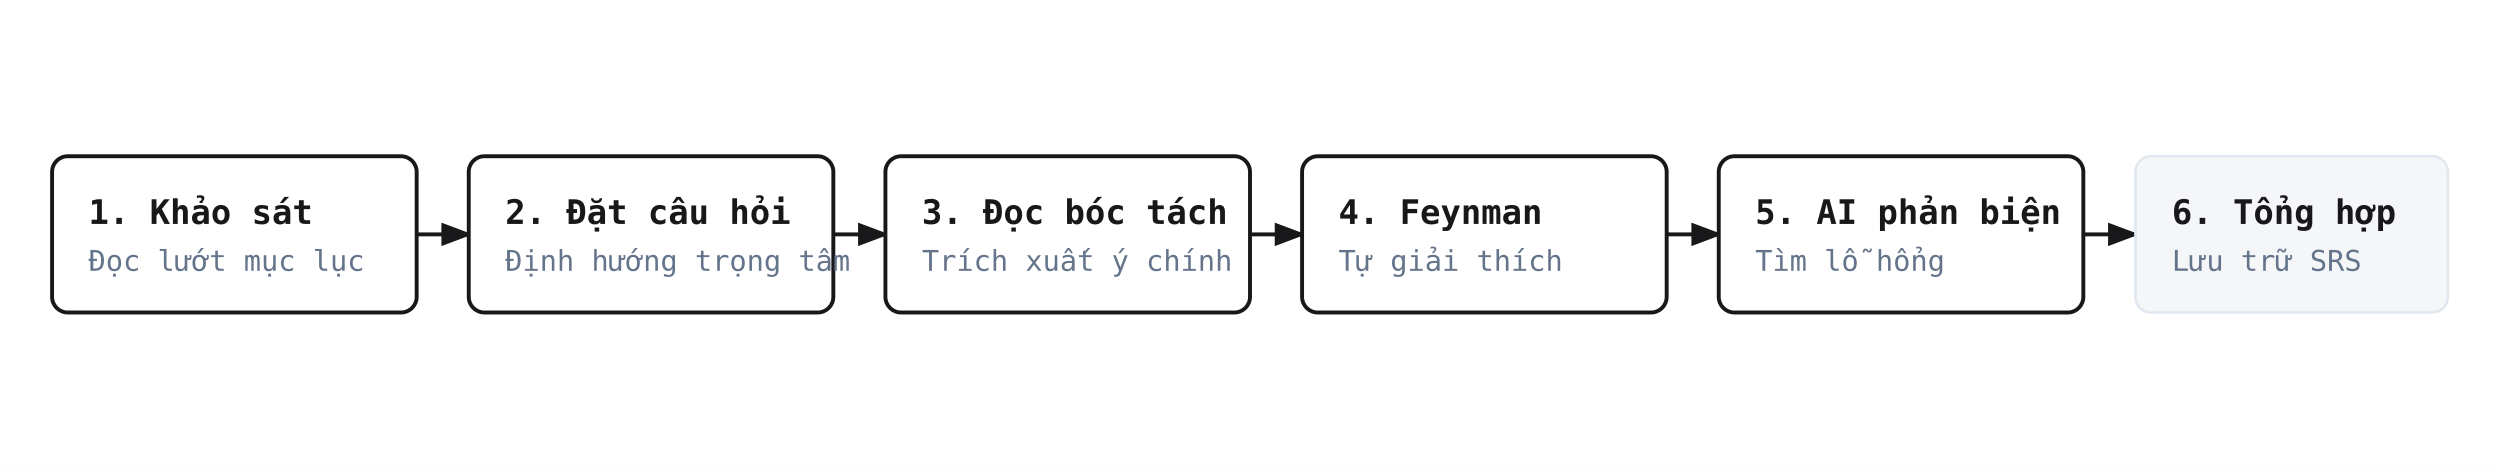
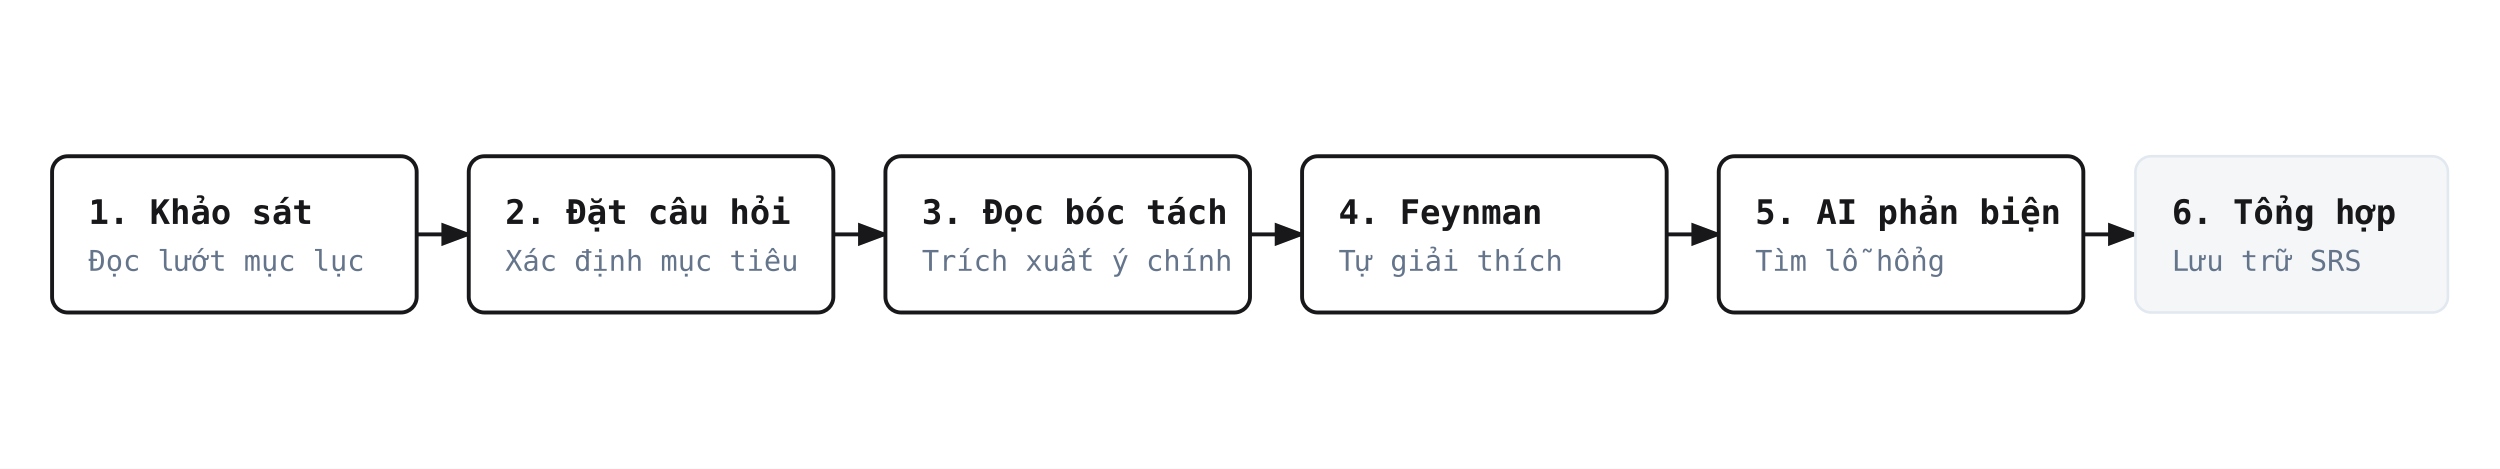
<svg xmlns="http://www.w3.org/2000/svg" viewBox="0 0 960 180" width="960" height="180">
  <style>
    text { font-family: ui-monospace, SFMono-Regular, Menlo, Consolas, monospace; }
    .nm { font-size: 13px; font-weight: 600; fill: #18181b; }
    .dt { font-size: 11px; fill: #64748b; }
    .al { font-size: 11px; fill: #64748b; }
  </style>
  <defs>
    <marker id="arr-main-light" markerWidth="8" markerHeight="6" refX="7" refY="3" orient="auto">
      <polygon points="0 0, 8 3, 0 6" fill="#18181b" />
    </marker>
    <marker id="arr-sec-light" markerWidth="8" markerHeight="6" refX="7" refY="3" orient="auto">
      <polygon points="0 0, 8 3, 0 6" fill="#64748b" />
    </marker>
    <marker id="arr-acc-light" markerWidth="8" markerHeight="6" refX="7" refY="3" orient="auto-start-reverse">
      <polygon points="0 0, 8 3, 0 6" fill="#2563eb" />
    </marker>
  </defs>
  <rect width="960" height="180" fill="#ffffff" />
  <path d="M 160 90 H 180" fill="none" stroke="#18181b" stroke-width="1.5" marker-end="url(#arr-main-light)" />
  <path d="M 320 90 H 340" fill="none" stroke="#18181b" stroke-width="1.5" marker-end="url(#arr-main-light)" />
  <path d="M 480 90 H 500" fill="none" stroke="#18181b" stroke-width="1.5" marker-end="url(#arr-main-light)" />
  <path d="M 640 90 H 660" fill="none" stroke="#18181b" stroke-width="1.5" marker-end="url(#arr-main-light)" />
  <path d="M 800 90 H 820" fill="none" stroke="#18181b" stroke-width="1.5" marker-end="url(#arr-main-light)" />
  <rect x="20" y="60" width="140" height="60" rx="6" fill="#ffffff" stroke="#18181b" stroke-width="1.5" />
  <text x="34" y="86" class="nm">1. Khảo sát</text>
  <text x="34" y="104" class="dt">Đọc lướt mục lục</text>
  <rect x="180" y="60" width="140" height="60" rx="6" fill="#ffffff" stroke="#18181b" stroke-width="1.5" />
  <text x="194" y="86" class="nm">2. Đặt câu hỏi</text>
-   <text x="194" y="104" class="dt">Định hướng trọng tâm</text>
+   <text x="194" y="104" class="dt">Xác định mục tiêu</text>
  <rect x="340" y="60" width="140" height="60" rx="6" fill="#ffffff" stroke="#18181b" stroke-width="1.5" />
  <text x="354" y="86" class="nm">3. Đọc bóc tách</text>
  <text x="354" y="104" class="dt">Trích xuất ý chính</text>
  <rect x="500" y="60" width="140" height="60" rx="6" fill="#ffffff" stroke="#18181b" stroke-width="1.5" />
  <text x="514" y="86" class="nm">4. Feynman</text>
  <text x="514" y="104" class="dt">Tự giải thích</text>
  <rect x="660" y="60" width="140" height="60" rx="6" fill="#ffffff" stroke="#18181b" stroke-width="1.5" />
  <text x="674" y="86" class="nm">5. AI phản biện</text>
  <text x="674" y="104" class="dt">Tìm lỗ hổng</text>
  <rect x="820" y="60" width="120" height="60" rx="6" fill="#f4f6f8" stroke="#e2e8f0" stroke-width="1.0" />
  <text x="834" y="86" class="nm">6. Tổng hợp</text>
  <text x="834" y="104" class="dt">Lưu trữ SRS</text>
</svg>
